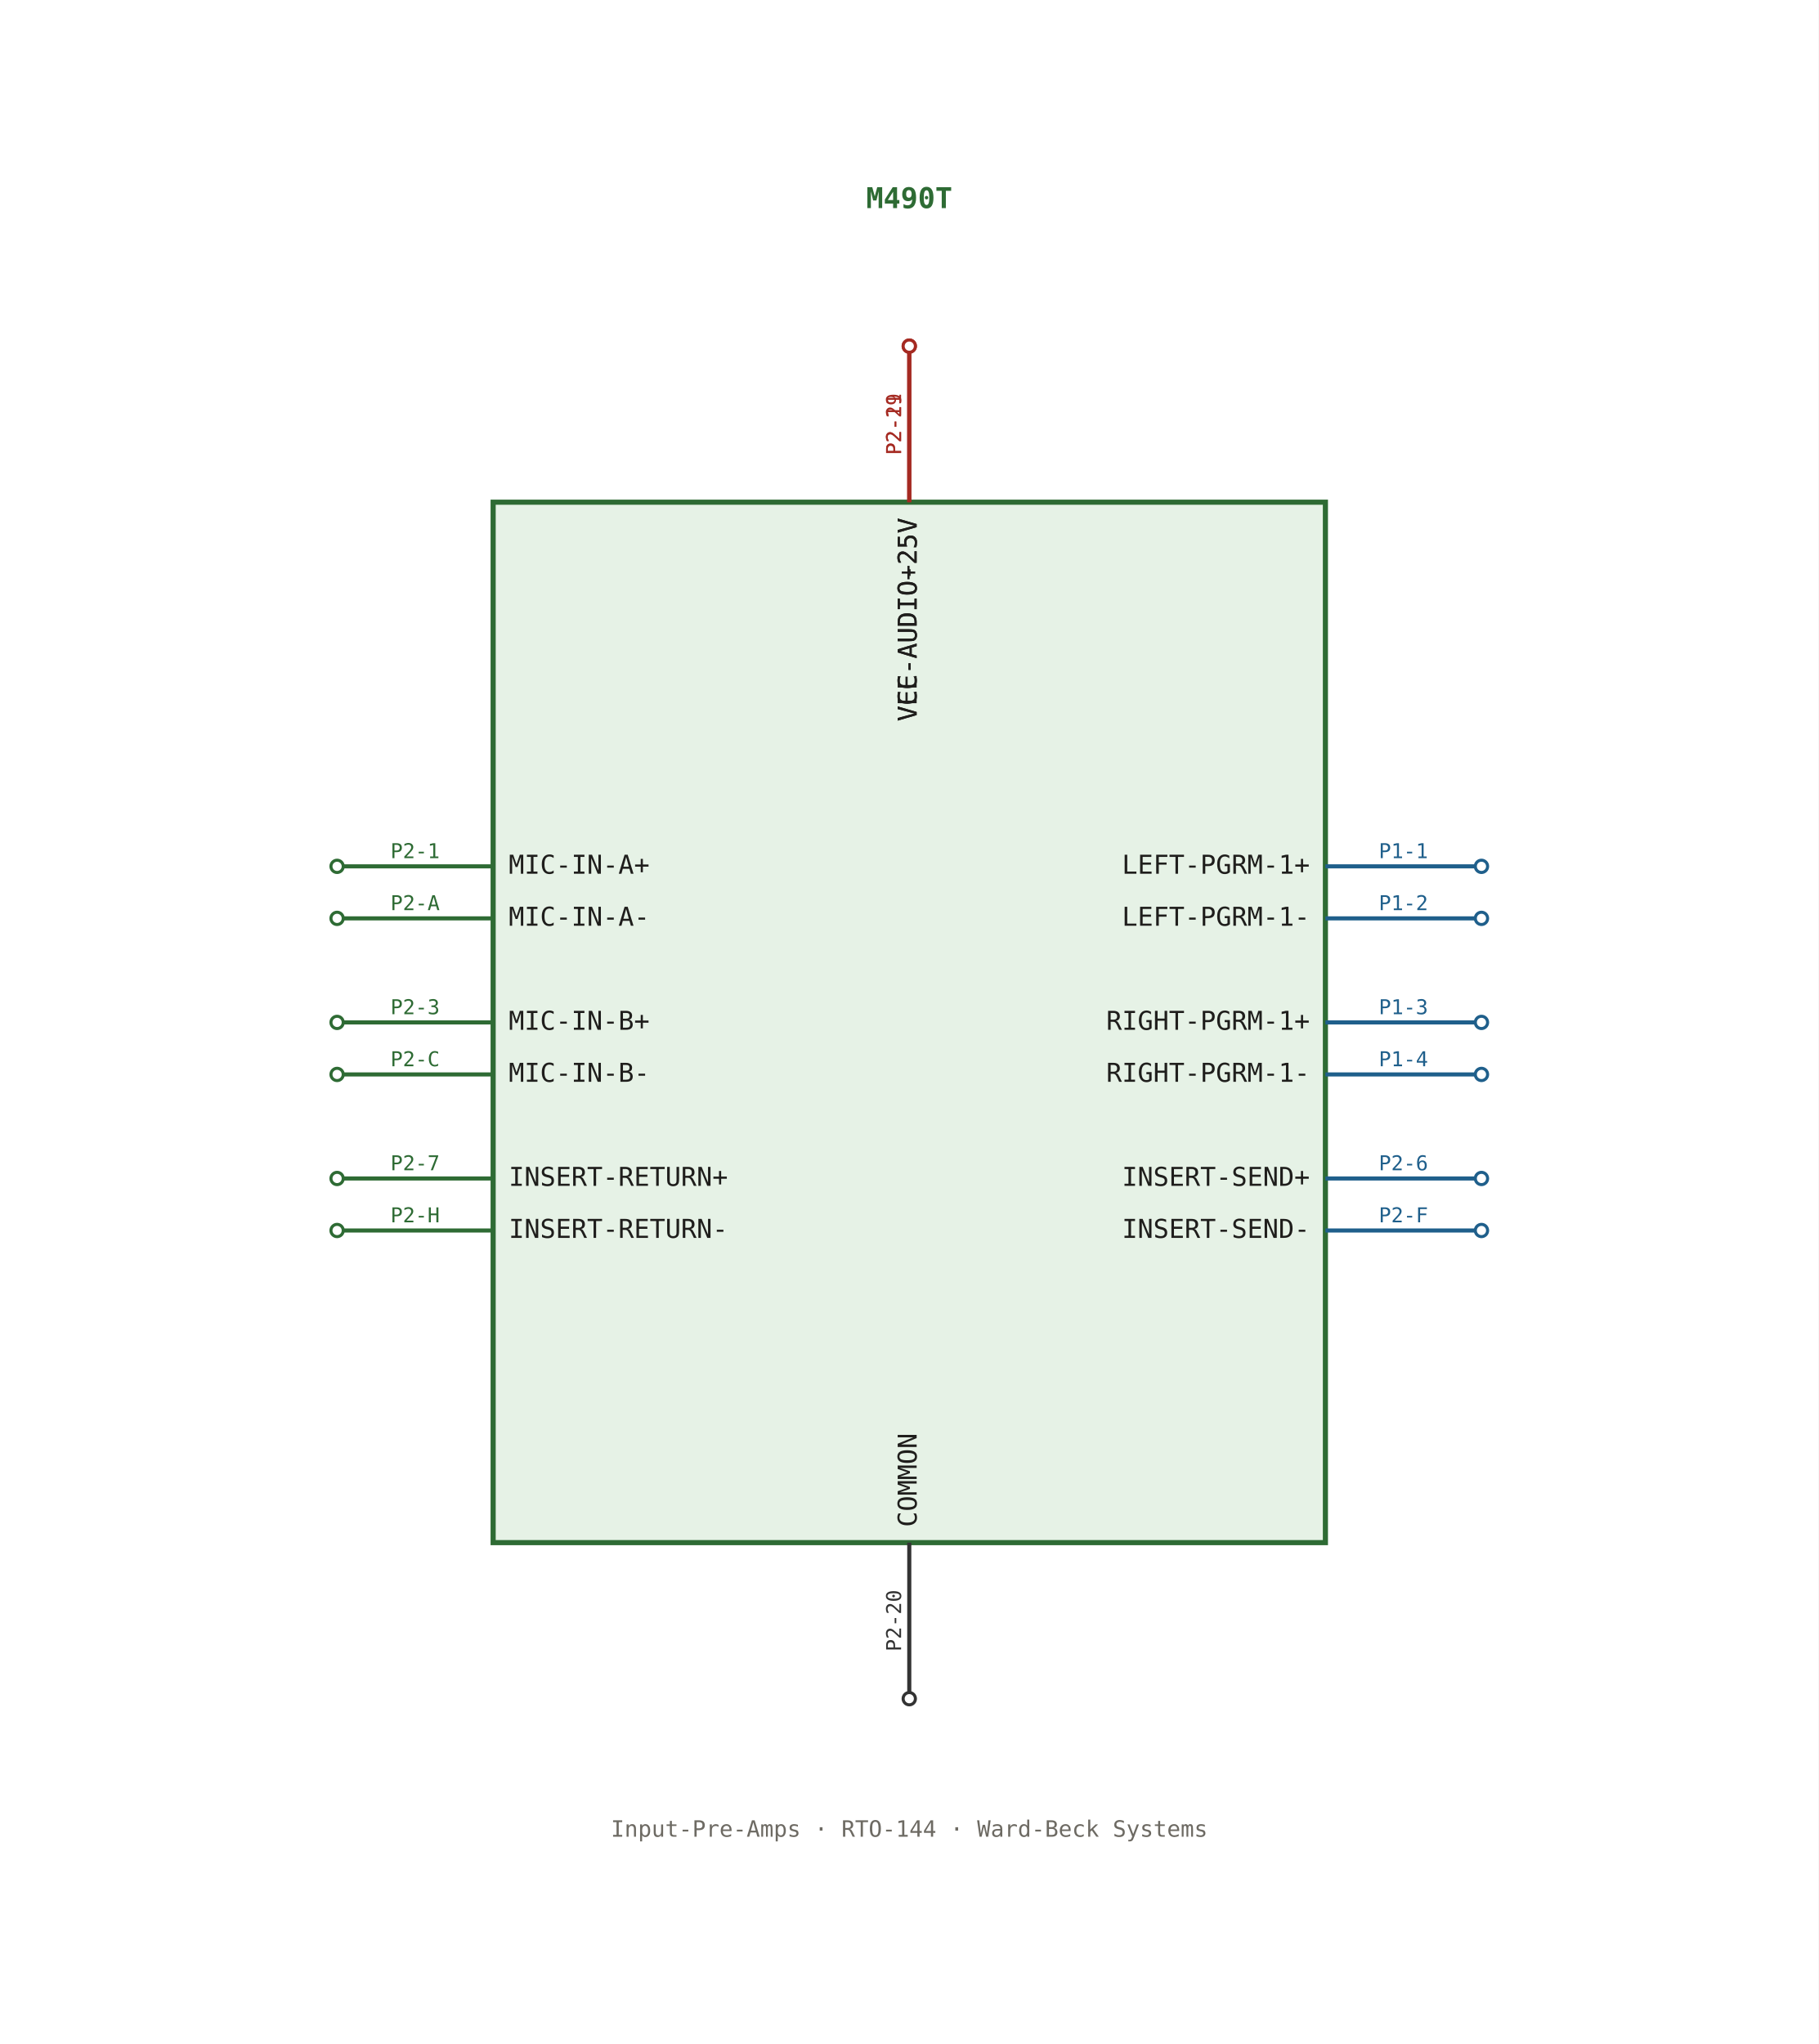
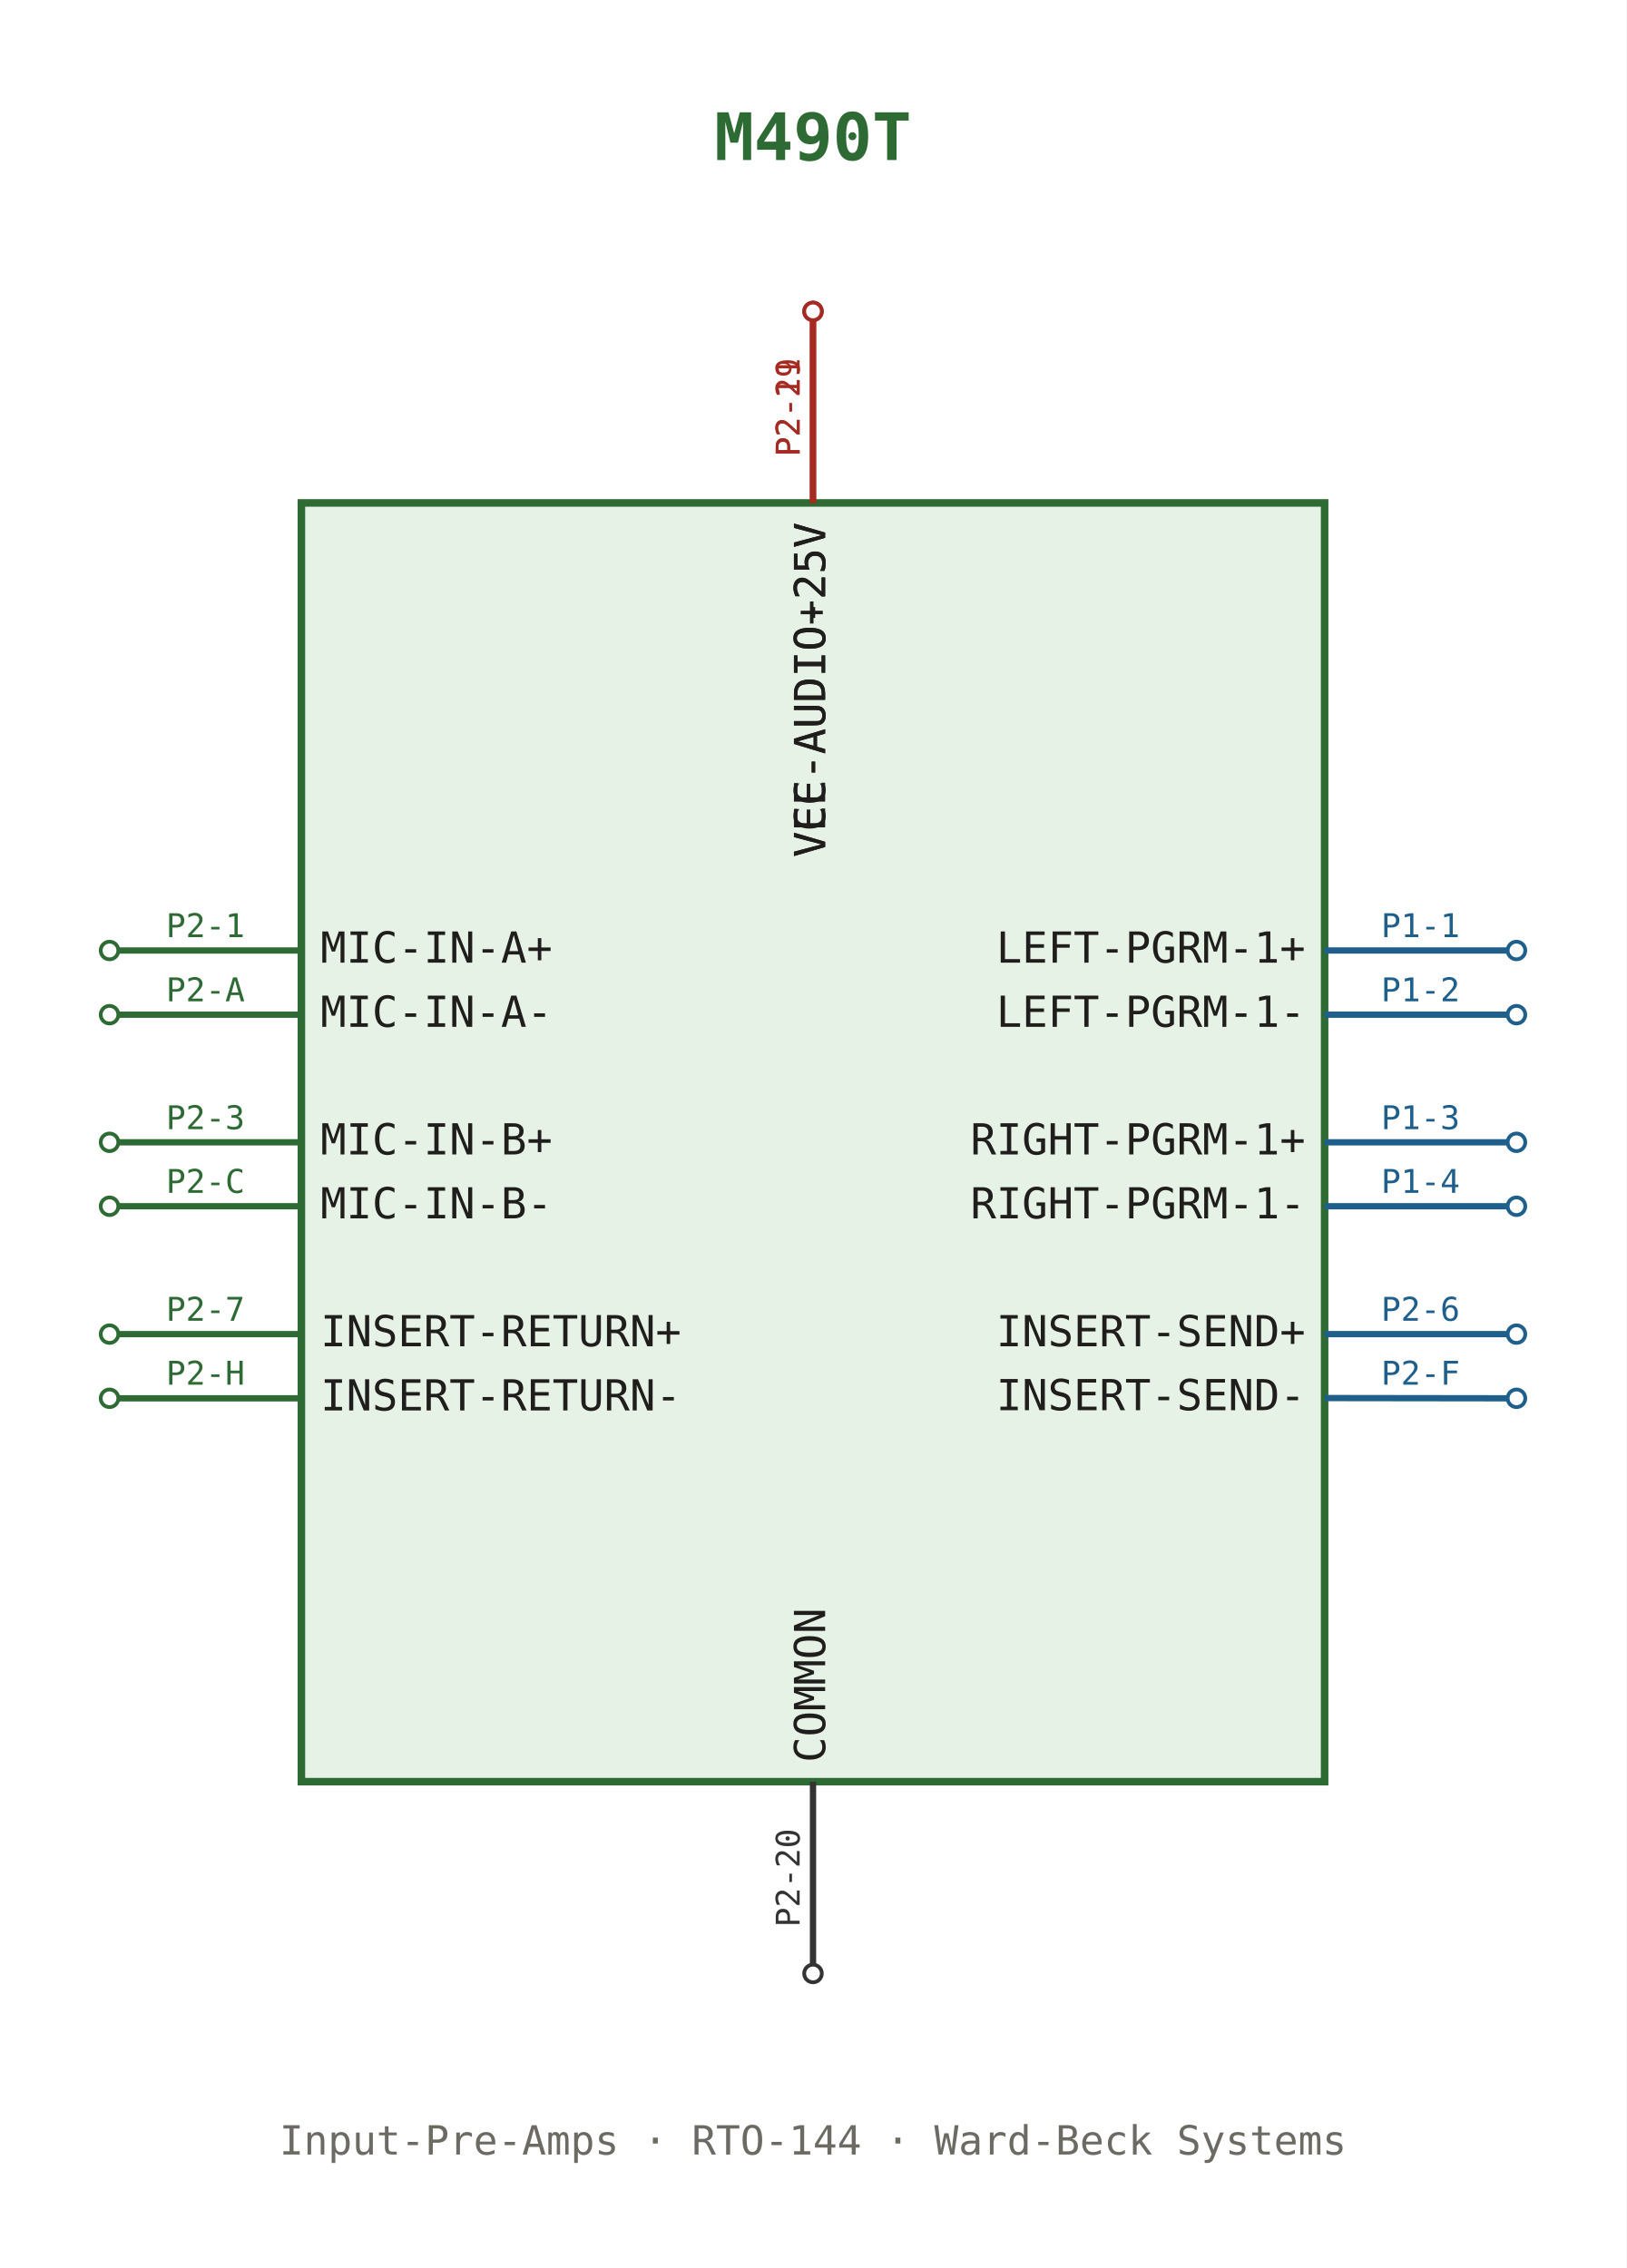
- <svg xmlns="http://www.w3.org/2000/svg" viewBox="0 0 888 998" font-family="Overpass Mono, ui-monospace, monospace">
+ <svg xmlns="http://www.w3.org/2000/svg" viewBox="0 0 646 901" font-family="Overpass Mono, Consolas, ui-monospace, monospace">
  <rect width="100%" height="100%" fill="#ffffff" />
-   <rect x="240.8" y="245.2" width="406.4" height="508.0" fill="#E6F2E6" stroke="#2E6B34" stroke-width="2.5" />
-   <line x1="164.6" y1="423.0" x2="240.8" y2="423.0" stroke="#2E6B34" stroke-width="2" />
-   <circle cx="164.6" cy="423.0" r="3" fill="#fff" stroke="#2E6B34" stroke-width="1.5" />
-   <text x="248.4" y="423.0" font-size="12.7" dominant-baseline="middle" text-anchor="start" fill="#1f1e1c">MIC-IN-A+</text>
-   <text x="202.7" y="419.0" font-size="10" text-anchor="middle" fill="#2E6B34">P2-1</text>
-   <line x1="164.6" y1="448.4" x2="240.8" y2="448.4" stroke="#2E6B34" stroke-width="2" />
-   <circle cx="164.6" cy="448.4" r="3" fill="#fff" stroke="#2E6B34" stroke-width="1.5" />
-   <text x="248.4" y="448.4" font-size="12.7" dominant-baseline="middle" text-anchor="start" fill="#1f1e1c">MIC-IN-A-</text>
-   <text x="202.7" y="444.4" font-size="10" text-anchor="middle" fill="#2E6B34">P2-A</text>
-   <line x1="164.6" y1="499.2" x2="240.8" y2="499.2" stroke="#2E6B34" stroke-width="2" />
-   <circle cx="164.6" cy="499.2" r="3" fill="#fff" stroke="#2E6B34" stroke-width="1.5" />
-   <text x="248.4" y="499.2" font-size="12.7" dominant-baseline="middle" text-anchor="start" fill="#1f1e1c">MIC-IN-B+</text>
-   <text x="202.7" y="495.2" font-size="10" text-anchor="middle" fill="#2E6B34">P2-3</text>
-   <line x1="164.6" y1="524.6" x2="240.8" y2="524.6" stroke="#2E6B34" stroke-width="2" />
-   <circle cx="164.6" cy="524.6" r="3" fill="#fff" stroke="#2E6B34" stroke-width="1.5" />
-   <text x="248.4" y="524.6" font-size="12.7" dominant-baseline="middle" text-anchor="start" fill="#1f1e1c">MIC-IN-B-</text>
-   <text x="202.7" y="520.6" font-size="10" text-anchor="middle" fill="#2E6B34">P2-C</text>
-   <line x1="164.6" y1="575.4" x2="240.8" y2="575.4" stroke="#2E6B34" stroke-width="2" />
-   <circle cx="164.6" cy="575.4" r="3" fill="#fff" stroke="#2E6B34" stroke-width="1.5" />
-   <text x="248.4" y="575.4" font-size="12.7" dominant-baseline="middle" text-anchor="start" fill="#1f1e1c">INSERT-RETURN+</text>
-   <text x="202.7" y="571.4" font-size="10" text-anchor="middle" fill="#2E6B34">P2-7</text>
-   <line x1="164.6" y1="600.8" x2="240.8" y2="600.8" stroke="#2E6B34" stroke-width="2" />
-   <circle cx="164.6" cy="600.8" r="3" fill="#fff" stroke="#2E6B34" stroke-width="1.5" />
-   <text x="248.4" y="600.8" font-size="12.7" dominant-baseline="middle" text-anchor="start" fill="#1f1e1c">INSERT-RETURN-</text>
-   <text x="202.7" y="596.8" font-size="10" text-anchor="middle" fill="#2E6B34">P2-H</text>
-   <line x1="723.4" y1="423.0" x2="647.2" y2="423.0" stroke="#1F5F8B" stroke-width="2" />
-   <circle cx="723.4" cy="423.0" r="3" fill="#fff" stroke="#1F5F8B" stroke-width="1.5" />
-   <text x="639.6" y="423.0" font-size="12.7" dominant-baseline="middle" text-anchor="end" fill="#1f1e1c">LEFT-PGRM-1+</text>
-   <text x="685.3" y="419.0" font-size="10" text-anchor="middle" fill="#1F5F8B">P1-1</text>
-   <line x1="723.4" y1="448.4" x2="647.2" y2="448.4" stroke="#1F5F8B" stroke-width="2" />
-   <circle cx="723.4" cy="448.4" r="3" fill="#fff" stroke="#1F5F8B" stroke-width="1.5" />
-   <text x="639.6" y="448.4" font-size="12.7" dominant-baseline="middle" text-anchor="end" fill="#1f1e1c">LEFT-PGRM-1-</text>
-   <text x="685.3" y="444.4" font-size="10" text-anchor="middle" fill="#1F5F8B">P1-2</text>
-   <line x1="723.4" y1="499.2" x2="647.2" y2="499.2" stroke="#1F5F8B" stroke-width="2" />
-   <circle cx="723.4" cy="499.2" r="3" fill="#fff" stroke="#1F5F8B" stroke-width="1.5" />
-   <text x="639.6" y="499.2" font-size="12.7" dominant-baseline="middle" text-anchor="end" fill="#1f1e1c">RIGHT-PGRM-1+</text>
-   <text x="685.3" y="495.2" font-size="10" text-anchor="middle" fill="#1F5F8B">P1-3</text>
-   <line x1="723.4" y1="524.6" x2="647.2" y2="524.6" stroke="#1F5F8B" stroke-width="2" />
-   <circle cx="723.4" cy="524.6" r="3" fill="#fff" stroke="#1F5F8B" stroke-width="1.5" />
-   <text x="639.6" y="524.6" font-size="12.7" dominant-baseline="middle" text-anchor="end" fill="#1f1e1c">RIGHT-PGRM-1-</text>
-   <text x="685.3" y="520.6" font-size="10" text-anchor="middle" fill="#1F5F8B">P1-4</text>
-   <line x1="723.4" y1="575.4" x2="647.2" y2="575.4" stroke="#1F5F8B" stroke-width="2" />
-   <circle cx="723.4" cy="575.4" r="3" fill="#fff" stroke="#1F5F8B" stroke-width="1.5" />
-   <text x="639.6" y="575.4" font-size="12.7" dominant-baseline="middle" text-anchor="end" fill="#1f1e1c">INSERT-SEND+</text>
-   <text x="685.3" y="571.4" font-size="10" text-anchor="middle" fill="#1F5F8B">P2-6</text>
-   <line x1="723.4" y1="600.8" x2="647.2" y2="600.8" stroke="#1F5F8B" stroke-width="2" />
-   <circle cx="723.4" cy="600.8" r="3" fill="#fff" stroke="#1F5F8B" stroke-width="1.5" />
-   <text x="639.6" y="600.8" font-size="12.7" dominant-baseline="middle" text-anchor="end" fill="#1f1e1c">INSERT-SEND-</text>
-   <text x="685.3" y="596.8" font-size="10" text-anchor="middle" fill="#1F5F8B">P2-F</text>
-   <line x1="444.0" y1="169.0" x2="444.0" y2="245.2" stroke="#A52A22" stroke-width="2" />
-   <circle cx="444.0" cy="169.0" r="3" fill="#fff" stroke="#A52A22" stroke-width="1.5" />
-   <text x="444.0" y="252.8" font-size="12.7" dominant-baseline="middle" text-anchor="end" fill="#1f1e1c" transform="rotate(-90 444.0 252.8)">VCC-AUDIO+25V</text>
-   <text x="440.0" y="207.1" font-size="10" text-anchor="middle" fill="#A52A22" transform="rotate(-90 440.0 207.1)">P2-21</text>
-   <line x1="444.0" y1="169.0" x2="444.0" y2="245.2" stroke="#A52A22" stroke-width="2" />
-   <circle cx="444.0" cy="169.0" r="3" fill="#fff" stroke="#A52A22" stroke-width="1.5" />
-   <text x="444.0" y="252.8" font-size="12.7" dominant-baseline="middle" text-anchor="end" fill="#1f1e1c" transform="rotate(-90 444.0 252.8)">VEE-AUDIO-25V</text>
-   <text x="440.0" y="207.1" font-size="10" text-anchor="middle" fill="#A52A22" transform="rotate(-90 440.0 207.1)">P2-19</text>
-   <line x1="444.0" y1="829.4" x2="444.0" y2="753.2" stroke="#333333" stroke-width="2" />
-   <circle cx="444.0" cy="829.4" r="3" fill="#fff" stroke="#333333" stroke-width="1.5" />
-   <text x="444.0" y="745.6" font-size="12.7" dominant-baseline="middle" text-anchor="start" fill="#1f1e1c" transform="rotate(-90 444.0 745.6)">COMMON</text>
-   <text x="440.0" y="791.3" font-size="10" text-anchor="middle" fill="#333333" transform="rotate(-90 440.0 791.3)">P2-20</text>
-   <text x="444.0" y="101.6" font-size="14" font-weight="700" text-anchor="middle" fill="#2E6B34">M490T</text>
-   <text x="444.0" y="896.8" font-size="11" text-anchor="middle" fill="#6d6a63">Input-Pre-Amps · RTO-144 · Ward-Beck Systems</text>
+   <rect x="119.7" y="199.8" width="406.4" height="508.0" fill="#E6F2E6" stroke="#2E6B34" stroke-width="3.00" />
+   <line x1="43.5" y1="377.6" x2="119.7" y2="377.6" stroke="#2E6B34" stroke-width="2.50" />
+   <circle cx="43.5" cy="377.6" r="3.5" fill="#ffffff" stroke="#2E6B34" stroke-width="1.50" />
+   <text x="127.3" y="377.6" font-size="17.0" dominant-baseline="middle" text-anchor="start" fill="#1F1E1C">MIC-IN-A+</text>
+   <text x="81.6" y="368.6" font-size="13.0" dominant-baseline="middle" text-anchor="middle" fill="#2E6B34">P2-1</text>
+   <line x1="43.5" y1="403.1" x2="119.7" y2="403.1" stroke="#2E6B34" stroke-width="2.50" />
+   <circle cx="43.5" cy="403.1" r="3.5" fill="#ffffff" stroke="#2E6B34" stroke-width="1.50" />
+   <text x="127.3" y="403.1" font-size="17.0" dominant-baseline="middle" text-anchor="start" fill="#1F1E1C">MIC-IN-A-</text>
+   <text x="81.6" y="394.1" font-size="13.0" dominant-baseline="middle" text-anchor="middle" fill="#2E6B34">P2-A</text>
+   <line x1="43.5" y1="453.8" x2="119.7" y2="453.8" stroke="#2E6B34" stroke-width="2.50" />
+   <circle cx="43.5" cy="453.8" r="3.5" fill="#ffffff" stroke="#2E6B34" stroke-width="1.50" />
+   <text x="127.3" y="453.8" font-size="17.0" dominant-baseline="middle" text-anchor="start" fill="#1F1E1C">MIC-IN-B+</text>
+   <text x="81.6" y="444.9" font-size="13.0" dominant-baseline="middle" text-anchor="middle" fill="#2E6B34">P2-3</text>
+   <line x1="43.5" y1="479.2" x2="119.7" y2="479.2" stroke="#2E6B34" stroke-width="2.50" />
+   <circle cx="43.5" cy="479.2" r="3.5" fill="#ffffff" stroke="#2E6B34" stroke-width="1.50" />
+   <text x="127.3" y="479.2" font-size="17.0" dominant-baseline="middle" text-anchor="start" fill="#1F1E1C">MIC-IN-B-</text>
+   <text x="81.6" y="470.2" font-size="13.0" dominant-baseline="middle" text-anchor="middle" fill="#2E6B34">P2-C</text>
+   <line x1="43.5" y1="530.0" x2="119.7" y2="530.0" stroke="#2E6B34" stroke-width="2.50" />
+   <circle cx="43.5" cy="530.0" r="3.5" fill="#ffffff" stroke="#2E6B34" stroke-width="1.50" />
+   <text x="127.3" y="530.0" font-size="17.0" dominant-baseline="middle" text-anchor="start" fill="#1F1E1C">INSERT-RETURN+</text>
+   <text x="81.6" y="521.0" font-size="13.0" dominant-baseline="middle" text-anchor="middle" fill="#2E6B34">P2-7</text>
+   <line x1="43.5" y1="555.5" x2="119.7" y2="555.5" stroke="#2E6B34" stroke-width="2.50" />
+   <circle cx="43.5" cy="555.5" r="3.5" fill="#ffffff" stroke="#2E6B34" stroke-width="1.50" />
+   <text x="127.3" y="555.5" font-size="17.0" dominant-baseline="middle" text-anchor="start" fill="#1F1E1C">INSERT-RETURN-</text>
+   <text x="81.6" y="546.4" font-size="13.0" dominant-baseline="middle" text-anchor="middle" fill="#2E6B34">P2-H</text>
+   <line x1="602.3" y1="377.6" x2="526.1" y2="377.6" stroke="#1F5F8B" stroke-width="2.50" />
+   <circle cx="602.3" cy="377.6" r="3.5" fill="#ffffff" stroke="#1F5F8B" stroke-width="1.50" />
+   <text x="518.5" y="377.6" font-size="17.0" dominant-baseline="middle" text-anchor="end" fill="#1F1E1C">LEFT-PGRM-1+</text>
+   <text x="564.2" y="368.6" font-size="13.0" dominant-baseline="middle" text-anchor="middle" fill="#1F5F8B">P1-1</text>
+   <line x1="602.3" y1="403.1" x2="526.1" y2="403.1" stroke="#1F5F8B" stroke-width="2.50" />
+   <circle cx="602.3" cy="403.1" r="3.5" fill="#ffffff" stroke="#1F5F8B" stroke-width="1.50" />
+   <text x="518.5" y="403.1" font-size="17.0" dominant-baseline="middle" text-anchor="end" fill="#1F1E1C">LEFT-PGRM-1-</text>
+   <text x="564.2" y="394.1" font-size="13.0" dominant-baseline="middle" text-anchor="middle" fill="#1F5F8B">P1-2</text>
+   <line x1="602.3" y1="453.8" x2="526.1" y2="453.8" stroke="#1F5F8B" stroke-width="2.50" />
+   <circle cx="602.3" cy="453.8" r="3.5" fill="#ffffff" stroke="#1F5F8B" stroke-width="1.50" />
+   <text x="518.5" y="453.8" font-size="17.0" dominant-baseline="middle" text-anchor="end" fill="#1F1E1C">RIGHT-PGRM-1+</text>
+   <text x="564.2" y="444.9" font-size="13.0" dominant-baseline="middle" text-anchor="middle" fill="#1F5F8B">P1-3</text>
+   <line x1="602.3" y1="479.2" x2="526.1" y2="479.2" stroke="#1F5F8B" stroke-width="2.50" />
+   <circle cx="602.3" cy="479.2" r="3.5" fill="#ffffff" stroke="#1F5F8B" stroke-width="1.50" />
+   <text x="518.5" y="479.2" font-size="17.0" dominant-baseline="middle" text-anchor="end" fill="#1F1E1C">RIGHT-PGRM-1-</text>
+   <text x="564.2" y="470.2" font-size="13.0" dominant-baseline="middle" text-anchor="middle" fill="#1F5F8B">P1-4</text>
+   <line x1="602.3" y1="530.0" x2="526.1" y2="530.0" stroke="#1F5F8B" stroke-width="2.50" />
+   <circle cx="602.3" cy="530.0" r="3.5" fill="#ffffff" stroke="#1F5F8B" stroke-width="1.50" />
+   <text x="518.5" y="530.0" font-size="17.0" dominant-baseline="middle" text-anchor="end" fill="#1F1E1C">INSERT-SEND+</text>
+   <text x="564.2" y="521.0" font-size="13.0" dominant-baseline="middle" text-anchor="middle" fill="#1F5F8B">P2-6</text>
+   <line x1="602.3" y1="555.5" x2="526.1" y2="555.4" stroke="#1F5F8B" stroke-width="2.50" />
+   <circle cx="602.3" cy="555.5" r="3.5" fill="#ffffff" stroke="#1F5F8B" stroke-width="1.50" />
+   <text x="518.5" y="555.4" font-size="17.0" dominant-baseline="middle" text-anchor="end" fill="#1F1E1C">INSERT-SEND-</text>
+   <text x="564.2" y="546.4" font-size="13.0" dominant-baseline="middle" text-anchor="middle" fill="#1F5F8B">P2-F</text>
+   <line x1="322.9" y1="123.7" x2="322.9" y2="199.9" stroke="#A52A22" stroke-width="2.50" />
+   <circle cx="322.9" cy="123.7" r="3.5" fill="#ffffff" stroke="#A52A22" stroke-width="1.50" />
+   <text x="322.9" y="207.5" font-size="17.0" dominant-baseline="middle" text-anchor="end" fill="#1F1E1C" transform="rotate(-90 322.9 207.5)">VCC-AUDIO+25V</text>
+   <text x="313.9" y="161.8" font-size="13.0" dominant-baseline="middle" text-anchor="middle" fill="#A52A22" transform="rotate(-90 313.9 161.8)">P2-21</text>
+   <line x1="322.9" y1="123.7" x2="322.9" y2="199.9" stroke="#A52A22" stroke-width="2.50" />
+   <circle cx="322.9" cy="123.7" r="3.5" fill="#ffffff" stroke="#A52A22" stroke-width="1.50" />
+   <text x="322.9" y="207.5" font-size="17.0" dominant-baseline="middle" text-anchor="end" fill="#1F1E1C" transform="rotate(-90 322.9 207.5)">VEE-AUDIO-25V</text>
+   <text x="313.9" y="161.8" font-size="13.0" dominant-baseline="middle" text-anchor="middle" fill="#A52A22" transform="rotate(-90 313.9 161.8)">P2-19</text>
+   <line x1="322.9" y1="784.0" x2="322.9" y2="707.8" stroke="#333333" stroke-width="2.50" />
+   <circle cx="322.9" cy="784.0" r="3.5" fill="#ffffff" stroke="#333333" stroke-width="1.50" />
+   <text x="322.9" y="700.2" font-size="17.0" dominant-baseline="middle" text-anchor="start" fill="#1F1E1C" transform="rotate(-90 322.9 700.2)">COMMON</text>
+   <text x="313.9" y="746.0" font-size="13.0" dominant-baseline="middle" text-anchor="middle" fill="#333333" transform="rotate(-90 313.9 746.0)">P2-20</text>
+   <text x="322.9" y="56.2" font-size="26.0" dominant-baseline="middle" text-anchor="middle" fill="#2E6B34" font-weight="700">M490T</text>
+   <text x="322.9" y="851.4" font-size="16.0" dominant-baseline="middle" text-anchor="middle" fill="#6D6A63">Input-Pre-Amps · RTO-144 · Ward-Beck Systems</text>
</svg>
